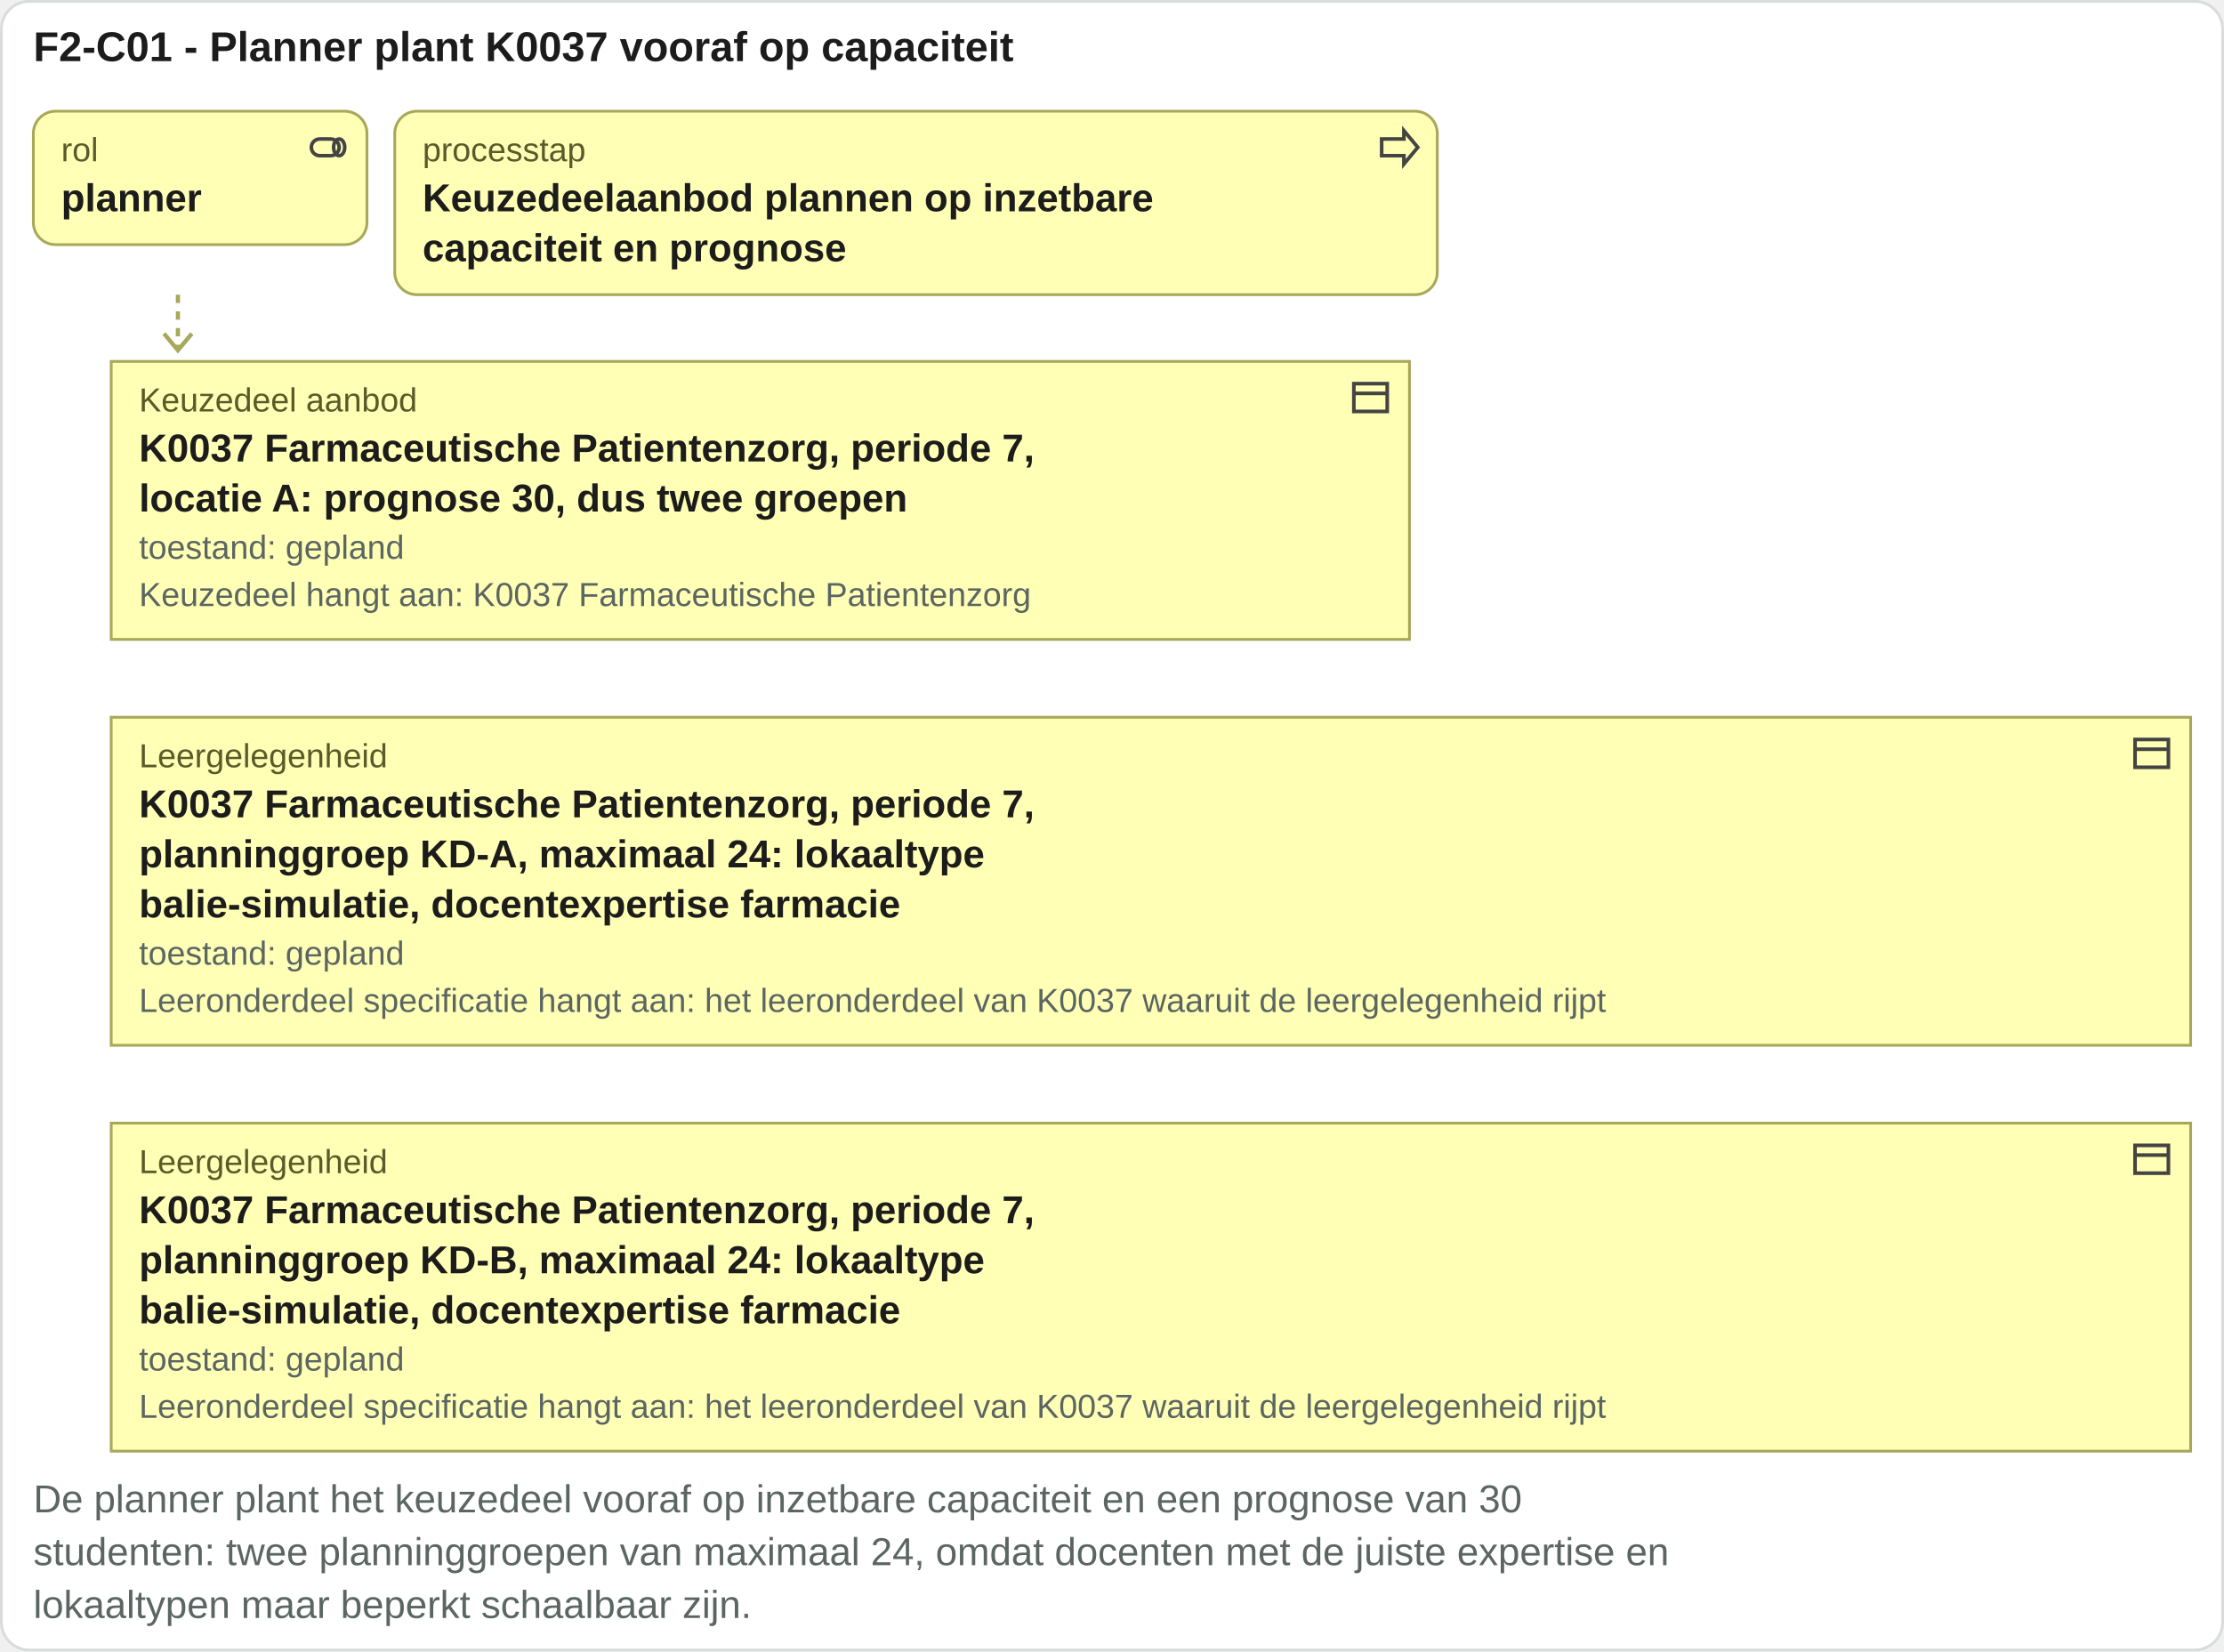
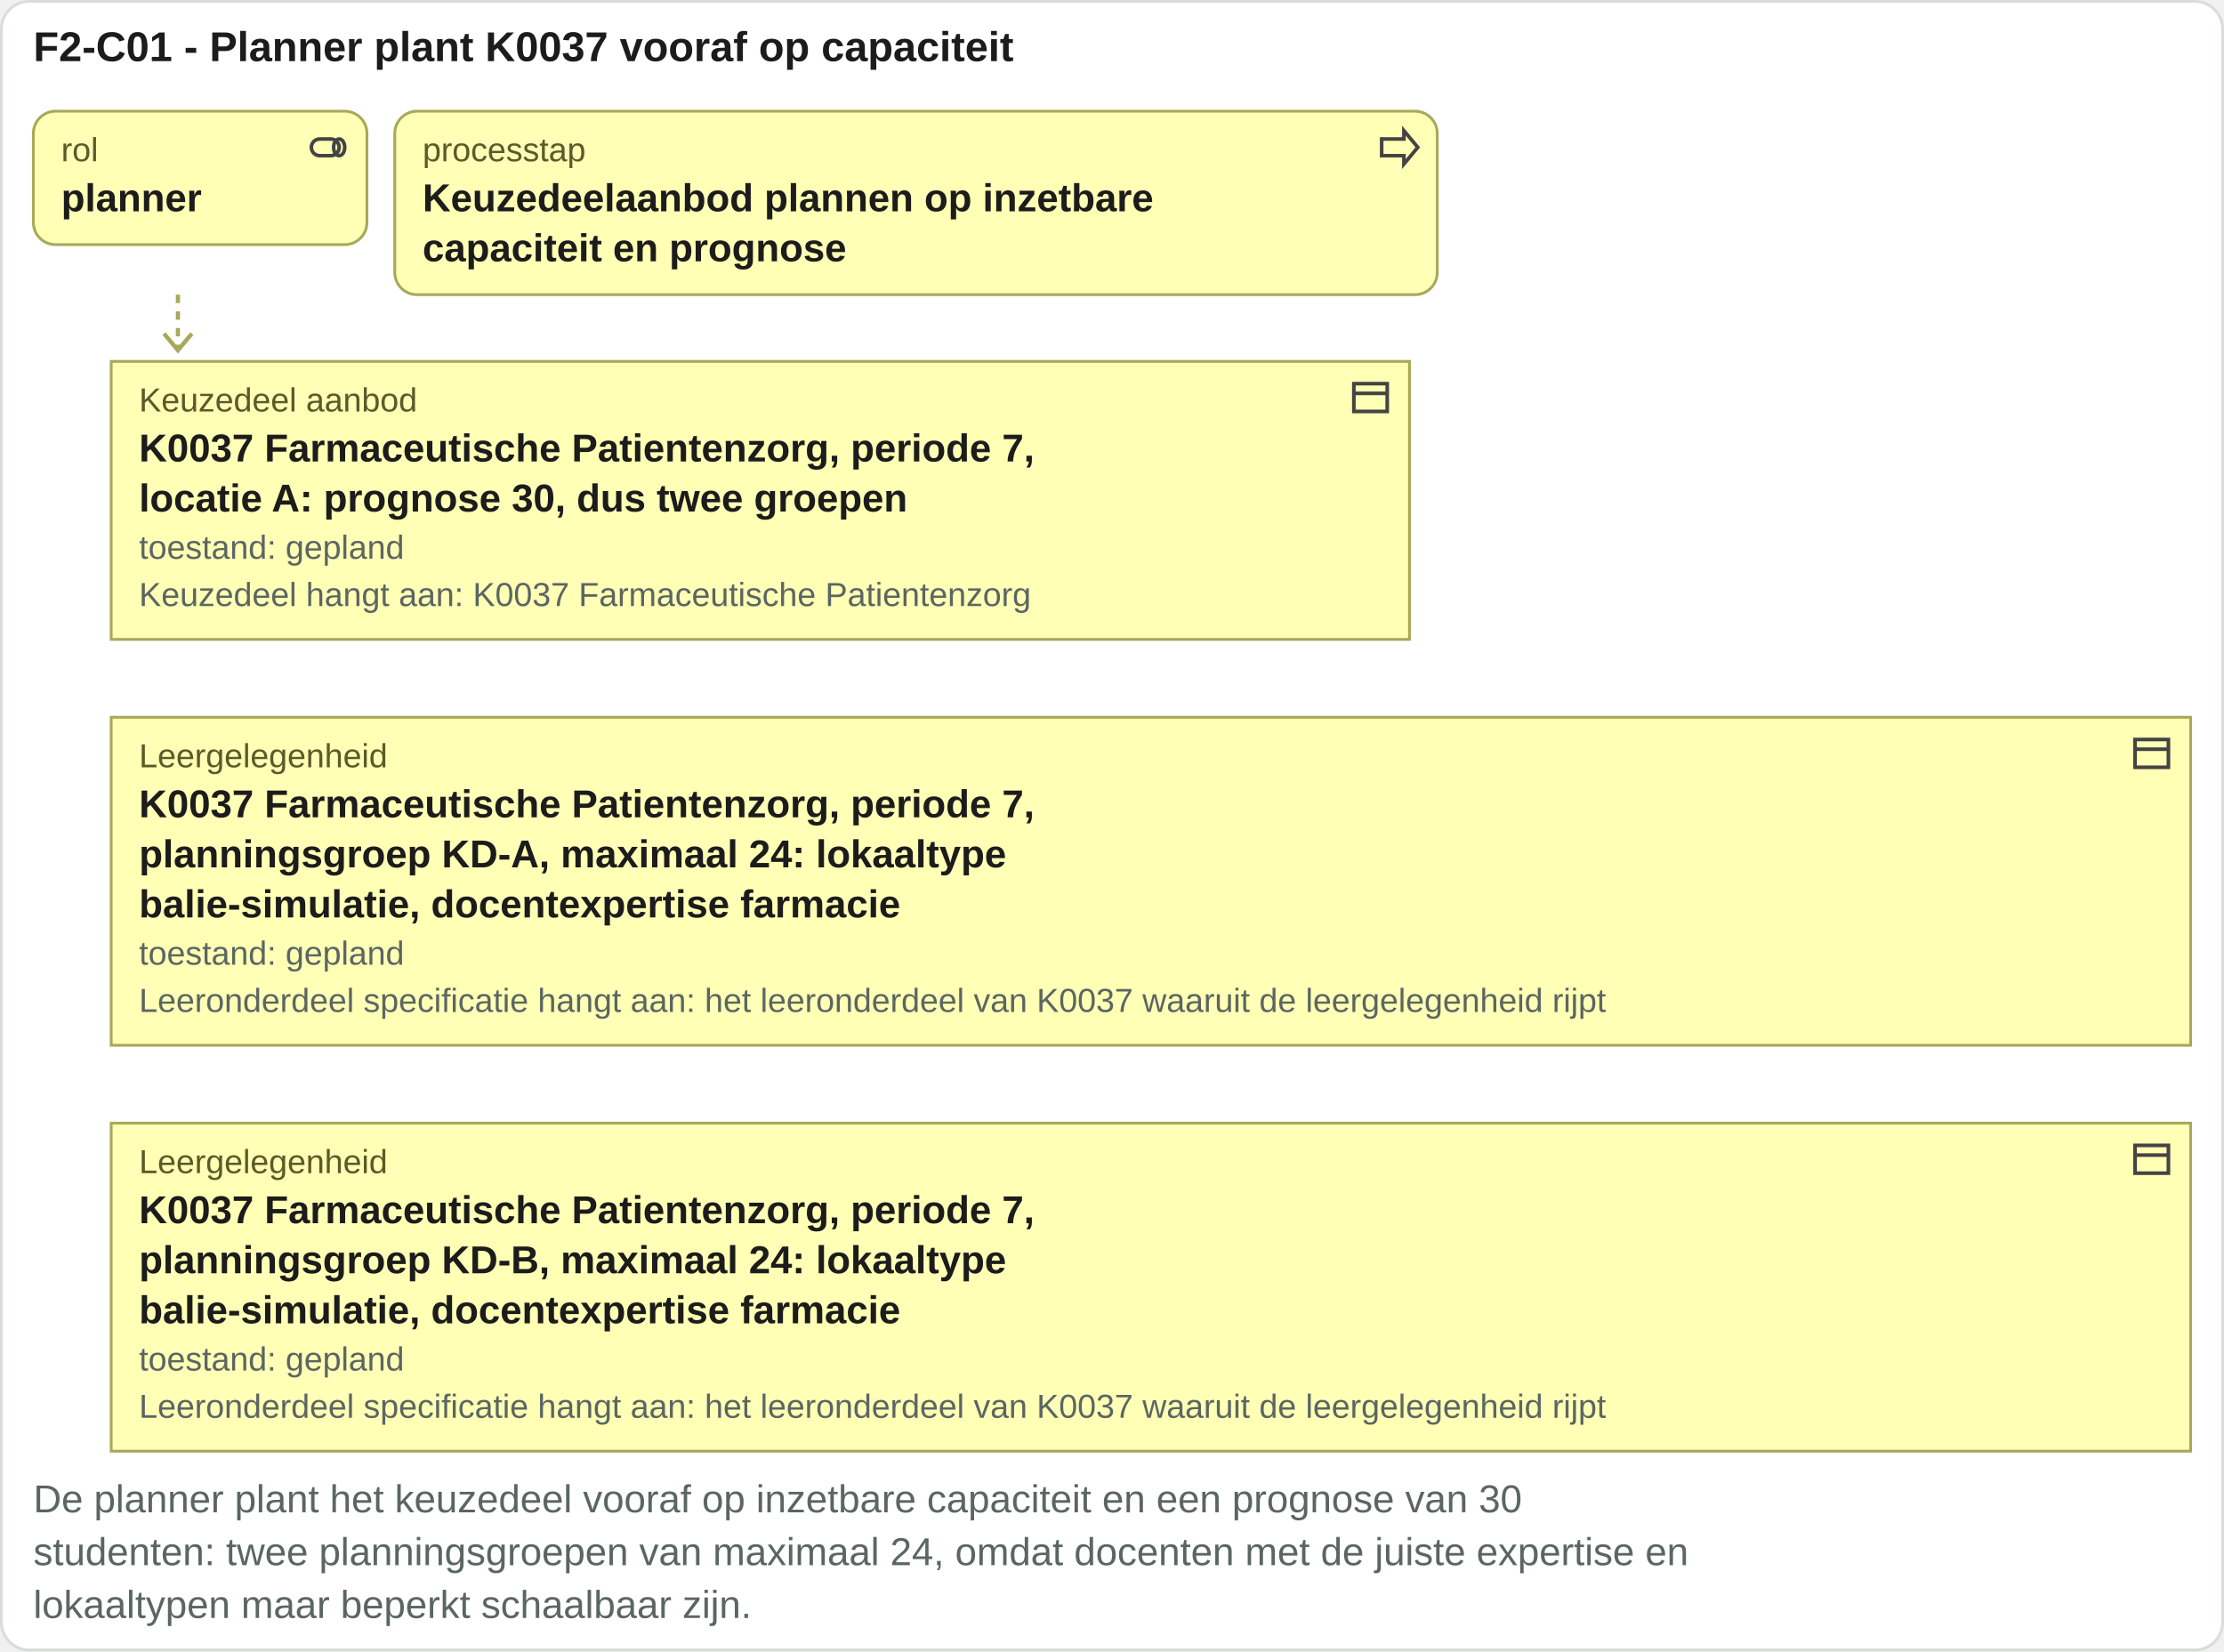
<svg xmlns="http://www.w3.org/2000/svg" viewBox="0 0 800 594" width="800" height="594">
  <rect x="0.5" y="0.5" width="799" height="593" rx="10" fill="#ffffff" stroke="#d8ddda" />
  <text x="12" y="22" font-family="Arial, Helvetica, sans-serif" font-size="15" font-weight="bold" fill="#1c1c1c" text-anchor="start">F2-C01 - Planner plant K0037 vooraf op capaciteit</text>
  <rect x="12" y="40" width="120" height="48" rx="8" fill="#ffffb5" stroke="#a8a85a" />
  <g transform="translate(110,45)" fill="none" stroke="#444" stroke-width="1.3">
    <rect x="2" y="5" width="10" height="6" rx="3" />
    <ellipse cx="12" cy="8" rx="2" ry="3" />
  </g>
  <text x="22" y="58" font-family="Arial, Helvetica, sans-serif" font-size="12" fill="#5a5a2a" text-anchor="start">rol</text>
  <text x="22" y="76" font-family="Arial, Helvetica, sans-serif" font-size="14" font-weight="bold" fill="#1c1c1c" text-anchor="start">planner</text>
  <rect x="142" y="40" width="375" height="66" rx="8" fill="#ffffb5" stroke="#a8a85a" />
  <g transform="translate(495,45)" fill="none" stroke="#444" stroke-width="1.3">
    <path d="M2 5h8V2l5 6-5 6v-3H2z" />
  </g>
  <text x="152" y="58" font-family="Arial, Helvetica, sans-serif" font-size="12" fill="#5a5a2a" text-anchor="start">processtap</text>
  <text x="152" y="76" font-family="Arial, Helvetica, sans-serif" font-size="14" font-weight="bold" fill="#1c1c1c" text-anchor="start">Keuzedeelaanbod plannen op inzetbare</text>
  <text x="152" y="94" font-family="Arial, Helvetica, sans-serif" font-size="14" font-weight="bold" fill="#1c1c1c" text-anchor="start">capaciteit en prognose</text>
  <path d="M64 106 V126" stroke="#a8a85a" stroke-width="1.5" stroke-dasharray="3 3" />
  <path d="M59 120 l5 6 5 -6" fill="none" stroke="#a8a85a" stroke-width="1.5" />
  <rect x="40" y="130" width="467" height="100" rx="0" fill="#ffffb5" stroke="#a8a85a" />
  <g transform="translate(485,135)" fill="none" stroke="#444" stroke-width="1.3">
    <rect x="2" y="3" width="12" height="10" />
    <path d="M2 6.5h12" />
  </g>
  <text x="50" y="148" font-family="Arial, Helvetica, sans-serif" font-size="12" fill="#5a5a2a" text-anchor="start">Keuzedeel aanbod</text>
  <text x="50" y="166" font-family="Arial, Helvetica, sans-serif" font-size="14" font-weight="bold" fill="#1c1c1c" text-anchor="start">K0037 Farmaceutische Patientenzorg, periode 7,</text>
  <text x="50" y="184" font-family="Arial, Helvetica, sans-serif" font-size="14" font-weight="bold" fill="#1c1c1c" text-anchor="start">locatie A: prognose 30, dus twee groepen</text>
  <text x="50" y="201" font-family="Arial, Helvetica, sans-serif" font-size="12" fill="#5b6663" text-anchor="start">toestand: gepland</text>
  <text x="50" y="218" font-family="Arial, Helvetica, sans-serif" font-size="12" fill="#5b6663" text-anchor="start">Keuzedeel hangt aan: K0037 Farmaceutische Patientenzorg</text>
  <rect x="40" y="258" width="748" height="118" rx="0" fill="#ffffb5" stroke="#a8a85a" />
  <g transform="translate(766,263)" fill="none" stroke="#444" stroke-width="1.3">
    <rect x="2" y="3" width="12" height="10" />
    <path d="M2 6.5h12" />
  </g>
  <text x="50" y="276" font-family="Arial, Helvetica, sans-serif" font-size="12" fill="#5a5a2a" text-anchor="start">Leergelegenheid</text>
  <text x="50" y="294" font-family="Arial, Helvetica, sans-serif" font-size="14" font-weight="bold" fill="#1c1c1c" text-anchor="start">K0037 Farmaceutische Patientenzorg, periode 7,</text>
-   <text x="50" y="312" font-family="Arial, Helvetica, sans-serif" font-size="14" font-weight="bold" fill="#1c1c1c" text-anchor="start">planninggroep KD-A, maximaal 24: lokaaltype</text>
+   <text x="50" y="312" font-family="Arial, Helvetica, sans-serif" font-size="14" font-weight="bold" fill="#1c1c1c" text-anchor="start">planningsgroep KD-A, maximaal 24: lokaaltype</text>
  <text x="50" y="330" font-family="Arial, Helvetica, sans-serif" font-size="14" font-weight="bold" fill="#1c1c1c" text-anchor="start">balie-simulatie, docentexpertise farmacie</text>
  <text x="50" y="347" font-family="Arial, Helvetica, sans-serif" font-size="12" fill="#5b6663" text-anchor="start">toestand: gepland</text>
  <text x="50" y="364" font-family="Arial, Helvetica, sans-serif" font-size="12" fill="#5b6663" text-anchor="start">Leeronderdeel specificatie hangt aan: het leeronderdeel van K0037 waaruit de leergelegenheid rijpt</text>
  <rect x="40" y="404" width="748" height="118" rx="0" fill="#ffffb5" stroke="#a8a85a" />
  <g transform="translate(766,409)" fill="none" stroke="#444" stroke-width="1.3">
    <rect x="2" y="3" width="12" height="10" />
    <path d="M2 6.5h12" />
  </g>
  <text x="50" y="422" font-family="Arial, Helvetica, sans-serif" font-size="12" fill="#5a5a2a" text-anchor="start">Leergelegenheid</text>
  <text x="50" y="440" font-family="Arial, Helvetica, sans-serif" font-size="14" font-weight="bold" fill="#1c1c1c" text-anchor="start">K0037 Farmaceutische Patientenzorg, periode 7,</text>
-   <text x="50" y="458" font-family="Arial, Helvetica, sans-serif" font-size="14" font-weight="bold" fill="#1c1c1c" text-anchor="start">planninggroep KD-B, maximaal 24: lokaaltype</text>
+   <text x="50" y="458" font-family="Arial, Helvetica, sans-serif" font-size="14" font-weight="bold" fill="#1c1c1c" text-anchor="start">planningsgroep KD-B, maximaal 24: lokaaltype</text>
  <text x="50" y="476" font-family="Arial, Helvetica, sans-serif" font-size="14" font-weight="bold" fill="#1c1c1c" text-anchor="start">balie-simulatie, docentexpertise farmacie</text>
  <text x="50" y="493" font-family="Arial, Helvetica, sans-serif" font-size="12" fill="#5b6663" text-anchor="start">toestand: gepland</text>
  <text x="50" y="510" font-family="Arial, Helvetica, sans-serif" font-size="12" fill="#5b6663" text-anchor="start">Leeronderdeel specificatie hangt aan: het leeronderdeel van K0037 waaruit de leergelegenheid rijpt</text>
  <text x="12" y="544" font-family="Arial, Helvetica, sans-serif" font-size="14" fill="#5b6663" text-anchor="start">De planner plant het keuzedeel vooraf op inzetbare capaciteit en een prognose van 30</text>
-   <text x="12" y="563" font-family="Arial, Helvetica, sans-serif" font-size="14" fill="#5b6663" text-anchor="start">studenten: twee planninggroepen van maximaal 24, omdat docenten met de juiste expertise en</text>
+   <text x="12" y="563" font-family="Arial, Helvetica, sans-serif" font-size="14" fill="#5b6663" text-anchor="start">studenten: twee planningsgroepen van maximaal 24, omdat docenten met de juiste expertise en</text>
  <text x="12" y="582" font-family="Arial, Helvetica, sans-serif" font-size="14" fill="#5b6663" text-anchor="start">lokaaltypen maar beperkt schaalbaar zijn.</text>
</svg>
